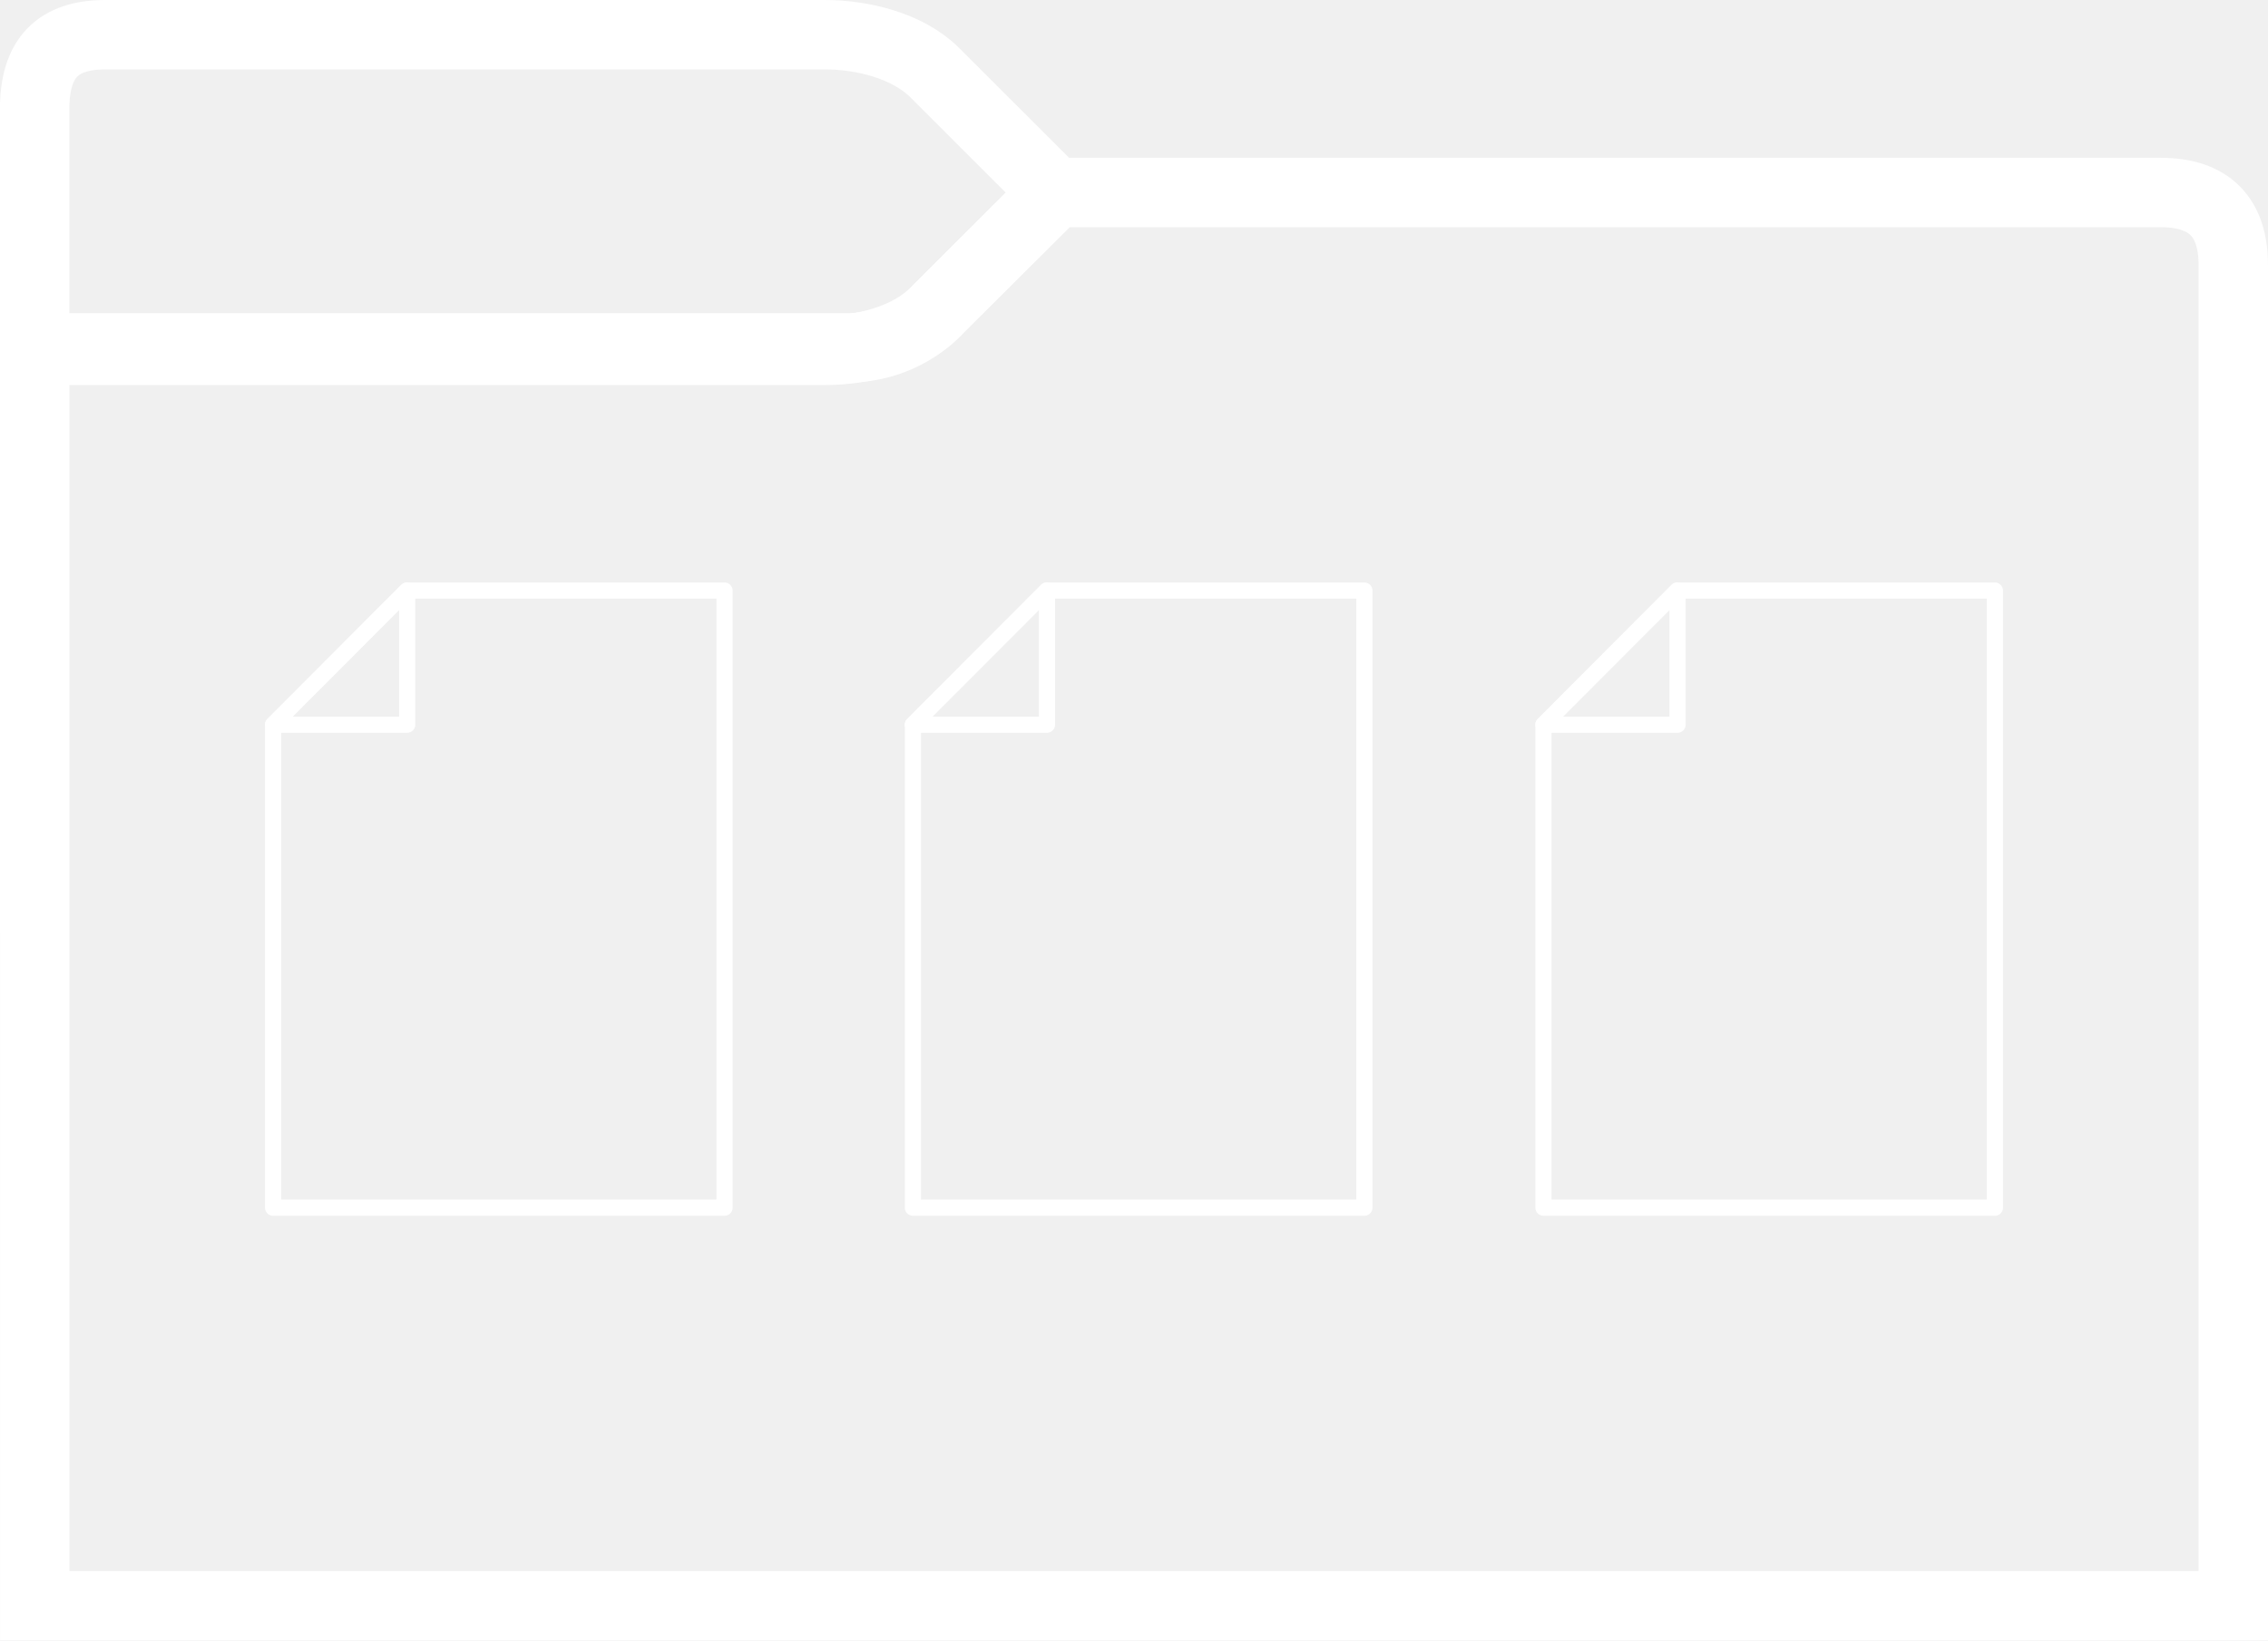
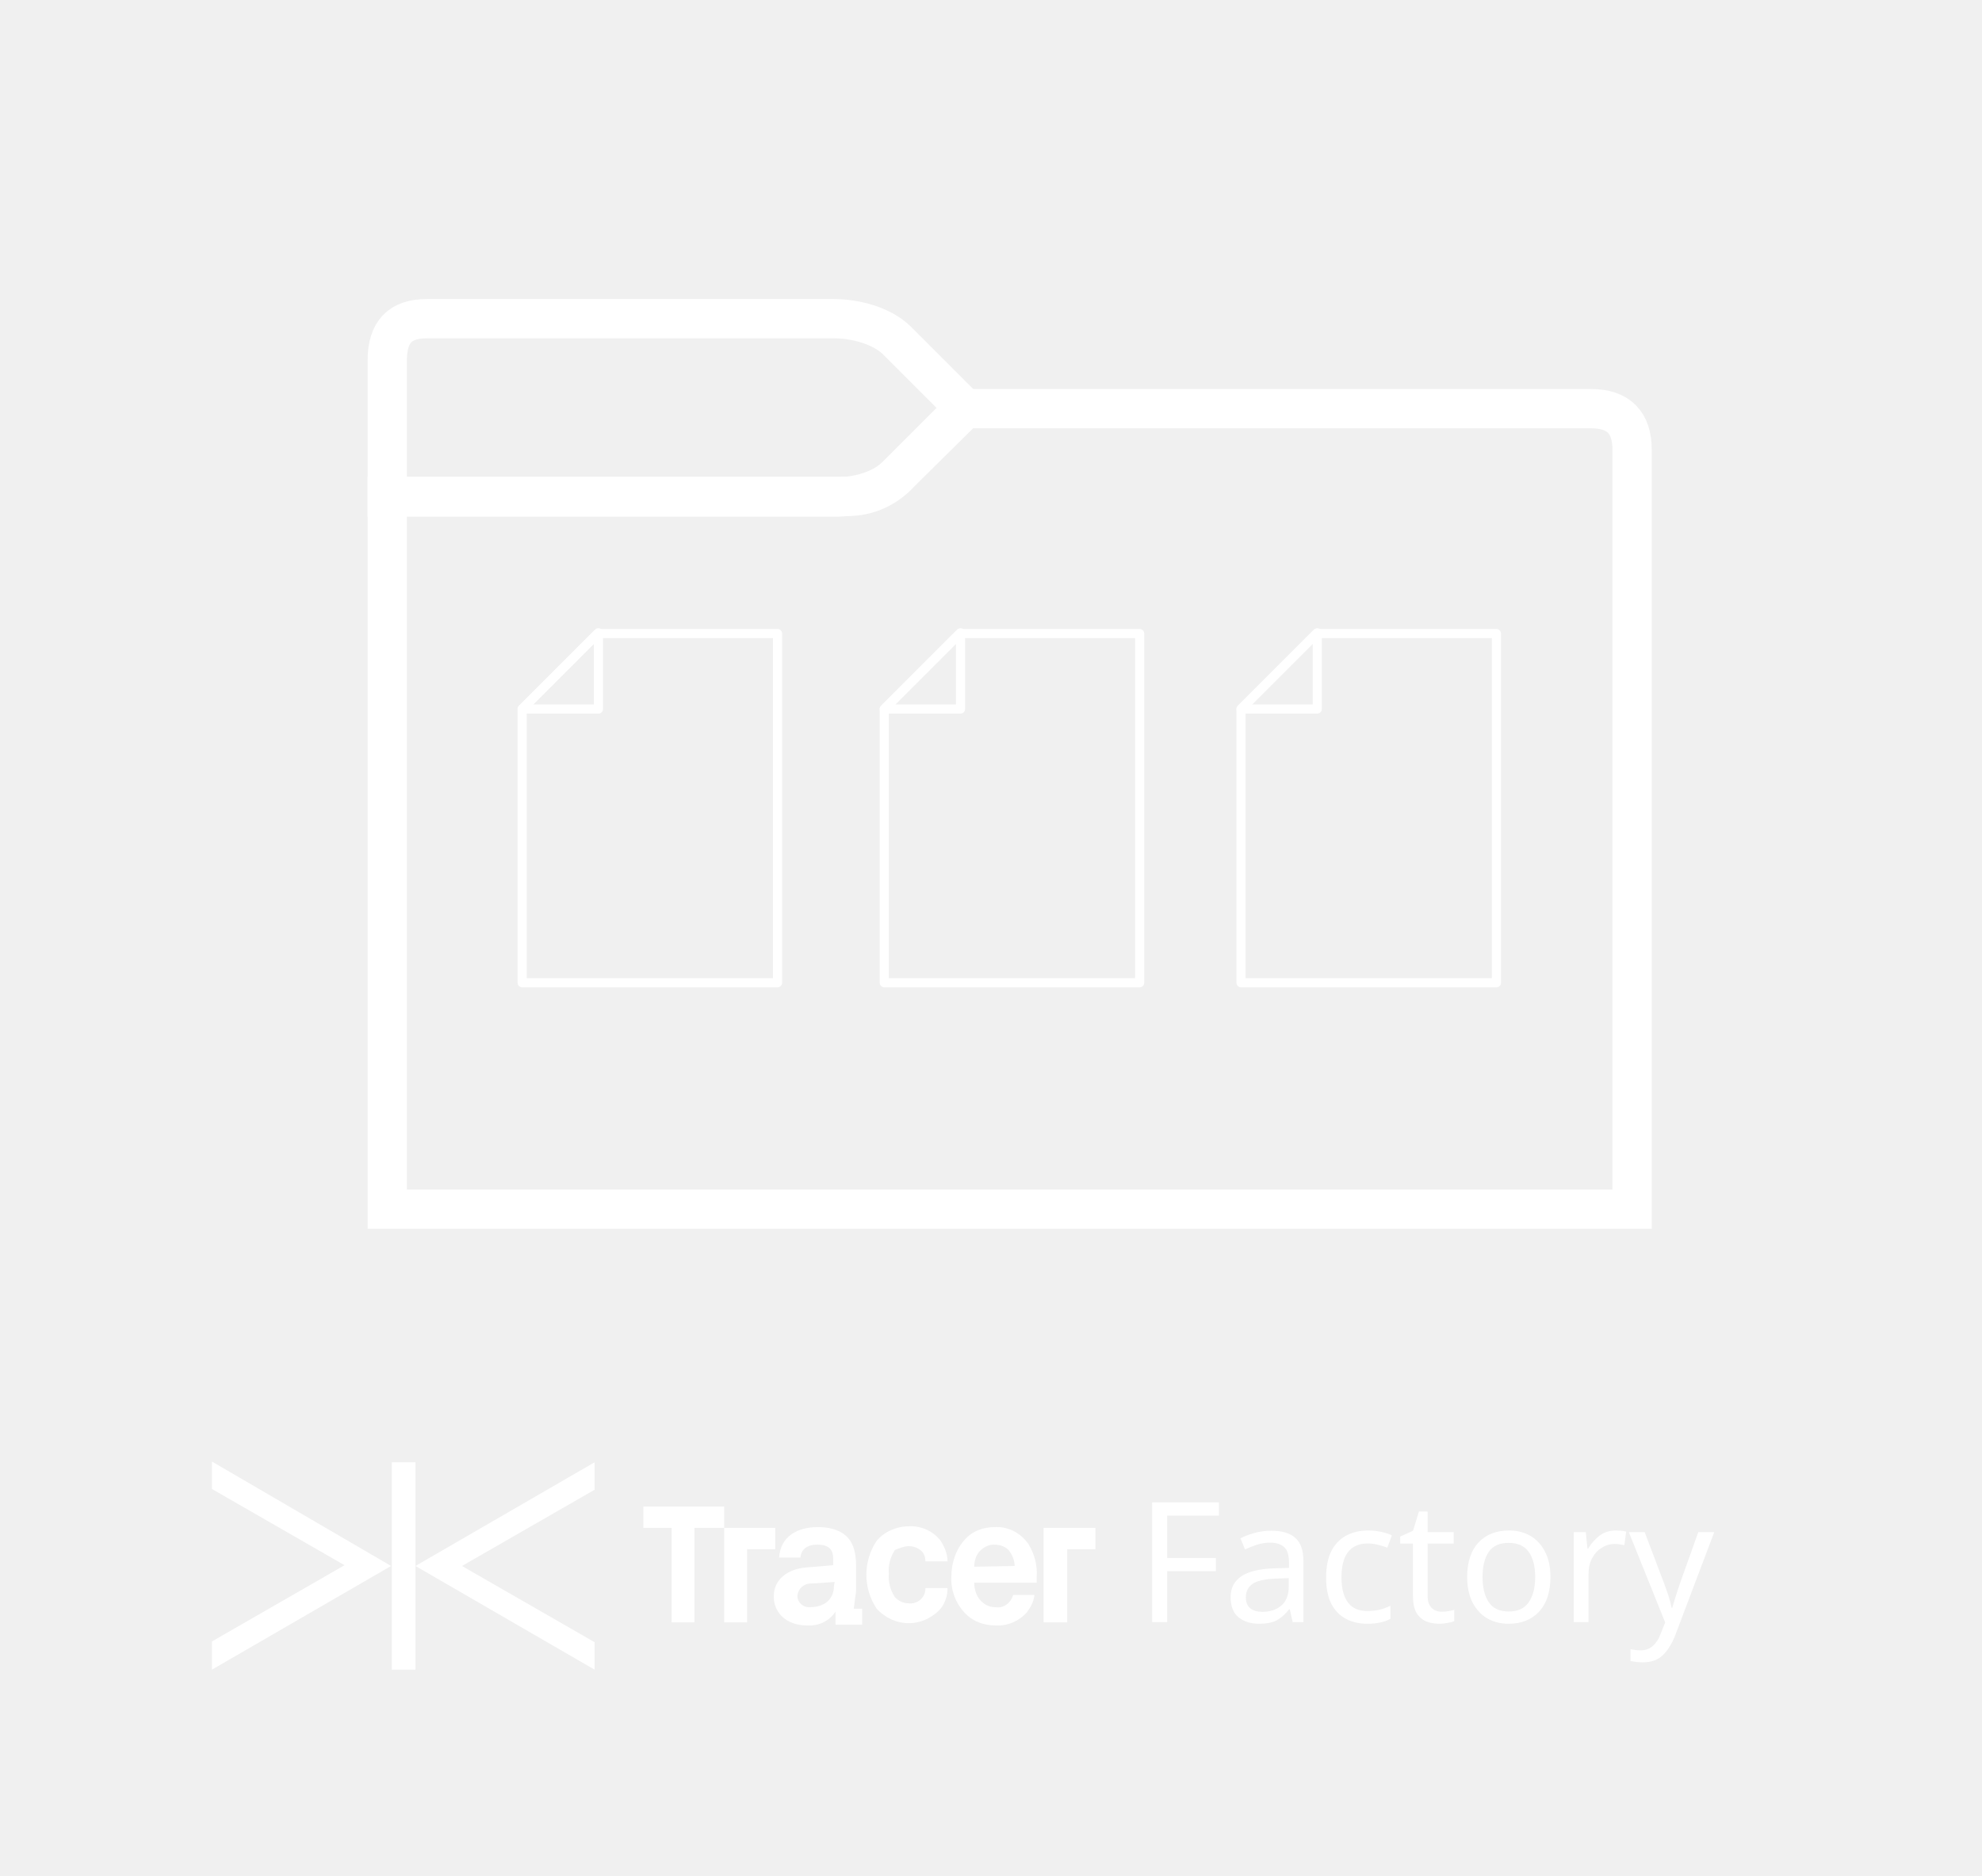
- <svg xmlns="http://www.w3.org/2000/svg" width="168.398" height="121.811" viewBox="0 0 168.398 121.811">
-   <defs>
-     <style>.a,.b{fill:none;stroke:#fff;}.a{stroke-miterlimit:10;stroke-width:5.153px;}.b{stroke-linejoin:round;stroke-width:1.2px;}</style>
-   </defs>
-   <g transform="translate(2.577 2.577)">
-     <path class="a" d="M860.648,511.381h60.186a9.313,9.313,0,0,0,7.119-3.1c2.5-2.495,8.492-8.435,8.492-8.435h82.046c3.638,0,5.4,1.85,5.4,5.378v99.562H860.652Z" transform="translate(-860.648 -488.129)" />
-     <path class="a" d="M936.383,499.88l-8.892,8.894c-2.066,2.066-5.509,2.825-8.148,2.825h-58.7V493.669c0-3.786,1.723-5.508,5.251-5.508h53.444c2.64,0,6.082.761,8.148,2.827Z" transform="translate(-860.648 -488.161)" />
-     <g transform="translate(17.699 41.275)">
-       <path class="b" d="M878.3,539.285v35.864h33.519V529.325H888.231Z" transform="translate(-878.299 -529.325)" />
-       <path class="b" d="M878.3,539.285l9.956-9.956v9.956Z" transform="translate(-878.299 -529.325)" />
+ <svg xmlns="http://www.w3.org/2000/svg" version="1.1" id="Layer_1" x="0px" y="0px" viewBox="0 0 260 246" style="enable-background:new 0 0 260 246;" xml:space="preserve">
+   <style type="text/css">
+ 	.st0{fill:none;}
+ 	.st1{fill:none;stroke:#FFFFFF;stroke-width:5.15;stroke-miterlimit:10;}
+ 	.st2{fill:none;stroke:#FFFFFF;stroke-width:1.2;stroke-linejoin:round;}
+ 	.st3{fill:#FFFFFF;}
+ 	.st4{font-family:'ArialMT';}
+ 	.st5{font-size:22px;}
+ </style>
+   <g id="Group_189">
+     <g id="Component_4_2">
+       <g id="Rectangle_131-2">
+         <path class="st0" d="M10,0h240c5.5,0,10,4.5,10,10v226c0,5.5-4.5,10-10,10H10c-5.5,0-10-4.5-10-10V10C0,4.5,4.5,0,10,0z" />
+         <path class="st0" d="M10,1h240c5,0,9,4,9,9v226c0,5-4,9-9,9H10c-5,0-9-4-9-9V10C1,5,5,1,10,1z" />
+       </g>
    </g>
-     <g transform="translate(65.205 41.275)">
-       <path class="b" d="M925.677,539.285v35.864H959.2V529.325H935.61Z" transform="translate(-925.677 -529.325)" />
-       <path class="b" d="M925.677,539.285l9.956-9.956v9.956Z" transform="translate(-925.677 -529.325)" />
+     <g id="Group_103">
+       <g id="Group_91">
+         <g id="Group_87">
+           <path id="Path_62" class="st1" d="M50.8,65.1H111c2.7,0.1,5.3-1.1,7.1-3.1l8.5-8.4h82.1c3.6,0,5.4,1.8,5.4,5.4v99.6H50.8      L50.8,65.1z" />
+           <path id="Path_63" class="st1" d="M126.5,53.5l-8.9,8.9c-2.1,2.1-5.5,2.8-8.2,2.8H50.8V47.3c0-3.8,1.7-5.5,5.2-5.5h53.4      c2.6,0,6.1,0.8,8.2,2.8L126.5,53.5z" />
+         </g>
+         <g id="Group_88">
+           <path id="Path_64" class="st2" d="M68.5,93v35.9H102V83.1H78.4L68.5,93z" />
+           <path id="Path_65" class="st2" d="M68.5,93l10-10v10H68.5z" />
+         </g>
+         <g id="Group_89">
+           <path id="Path_66" class="st2" d="M116,93v35.9h33.5V83.1h-23.6L116,93z" />
+           <path id="Path_67" class="st2" d="M116,93l10-10v10H116z" />
+         </g>
+         <g id="Group_90">
+           <path id="Path_68" class="st2" d="M162.8,93v35.9h33.5V83.1h-23.6L162.8,93z" />
+           <path id="Path_69" class="st2" d="M162.8,93l10-10v10H162.8z" />
+         </g>
+       </g>
    </g>
-     <g transform="translate(112.023 41.275)">
-       <path class="b" d="M972.369,539.285v35.864h33.521V529.325H982.3Z" transform="translate(-972.369 -529.325)" />
-       <path class="b" d="M972.369,539.285l9.956-9.956v9.956Z" transform="translate(-972.369 -529.325)" />
+     <g id="Factory">
+       <text transform="matrix(1 0 0 1 149 212.76)" class="st3 st4 st5">Factory</text>
+     </g>
+     <g id="Group_190">
+       <g id="Group_8-2">
+         <g id="Group_5-2">
+           <g id="Group_3-2">
+             <path id="Path_9-2" class="st3" d="M136.9,200.4v12.4h3.1v-9.6h3.7v-2.8H136.9z" />
+             <path id="Path_10-2" class="st3" d="M101.7,200.4H95v12.4h3v-9.6h3.7V200.4z" />
+             <path id="Path_11-2" class="st3" d="M91.2,197.6h-6.8v2.8h3.7v12.4h3v-12.4H95v-2.8H91.2z" />
+             <path id="Path_12-2" class="st3" d="M119.2,202.8c0.7,0,1.5,0.3,1.9,0.9c0.2,0.3,0.3,0.7,0.3,1.1h2.9c0-1-0.4-1.9-0.9-2.7       c-1-1.3-2.6-2-4.2-1.9c-1.6,0-3.2,0.7-4.2,1.9c-1.8,2.7-1.8,6.2,0,8.9c1.1,1.2,2.6,1.9,4.2,1.9c1.6,0,3.1-0.7,4.2-1.9       c0.6-0.8,0.9-1.7,0.9-2.7h-2.9c0,0.4-0.1,0.8-0.3,1.1c-0.4,0.6-1.1,1-1.9,0.9c-0.7,0-1.3-0.3-1.8-0.8c-0.6-0.9-0.9-2-0.8-3.1       c-0.1-1.1,0.2-2.2,0.8-3.1C117.9,203.1,118.6,202.8,119.2,202.8z" />
+             <path id="Path_13-2" class="st3" d="M130.5,200.3c-1.5,0-2.9,0.5-3.9,1.6c-1.2,1.3-1.8,3.1-1.8,4.9c-0.1,1.8,0.6,3.6,1.9,4.9       c1,1,2.4,1.5,3.9,1.5c1.6,0.1,3.1-0.6,4.1-1.7c0.5-0.7,0.9-1.4,1-2.3h-2.8c-0.3,1.1-1.3,1.8-2.4,1.6c-0.7,0-1.3-0.3-1.8-0.8       c-0.6-0.6-0.9-1.5-0.9-2.4h8.2c0-0.2,0-0.8,0-0.8c0.1-1.5-0.3-3-1.1-4.3C133.9,201.1,132.3,200.2,130.5,200.3z M127.8,205.5       c0-0.7,0.2-1.4,0.6-1.9c0.5-0.6,1.2-1,2-1c0.7,0,1.4,0.2,1.9,0.7c0.5,0.6,0.8,1.4,0.8,2.1L127.8,205.5L127.8,205.5z" />
+             <path id="Path_14-2" class="st3" d="M112.3,208.7L112.3,208.7v-3.4c0-0.8-0.1-1.7-0.4-2.5c-0.7-1.8-2.5-2.5-4.6-2.5       c-2.7,0-4.9,1.2-5.1,4h2.8c0.1-1.1,0.9-1.7,2.2-1.7c1.7,0,2.1,0.8,2.1,1.9v0.8l-3.6,0.3c-2.3,0.2-4.2,1.5-4.2,3.8       c0,2,1.5,3.8,4.4,3.8c1.5,0.1,2.9-0.6,3.7-1.8v1.7h3.5v-2.1h-1.1L112.3,208.7z M109.4,208c0,1.8-1.3,2.8-3.1,2.8       c-0.9,0.1-1.7-0.6-1.7-1.5l0,0c0.1-0.9,0.8-1.6,1.8-1.6l3.1-0.2L109.4,208L109.4,208z" />
+           </g>
+           <g id="Group_4-2">
+             <path id="Path_15-2" class="st3" d="M78,191.8l-23.5,13.6L78,219v-3.6l-17.4-10l17.4-10V191.8z" />
+             <rect id="Rectangle_2-2" x="51.4" y="191.8" class="st3" width="3.1" height="27.2" />
+             <path id="Path_16-2" class="st3" d="M27.8,195.3l17.4,10l-17.4,10v3.7l23.5-13.6l-23.5-13.7V195.3z" />
+           </g>
+         </g>
+       </g>
    </g>
  </g>
</svg>
